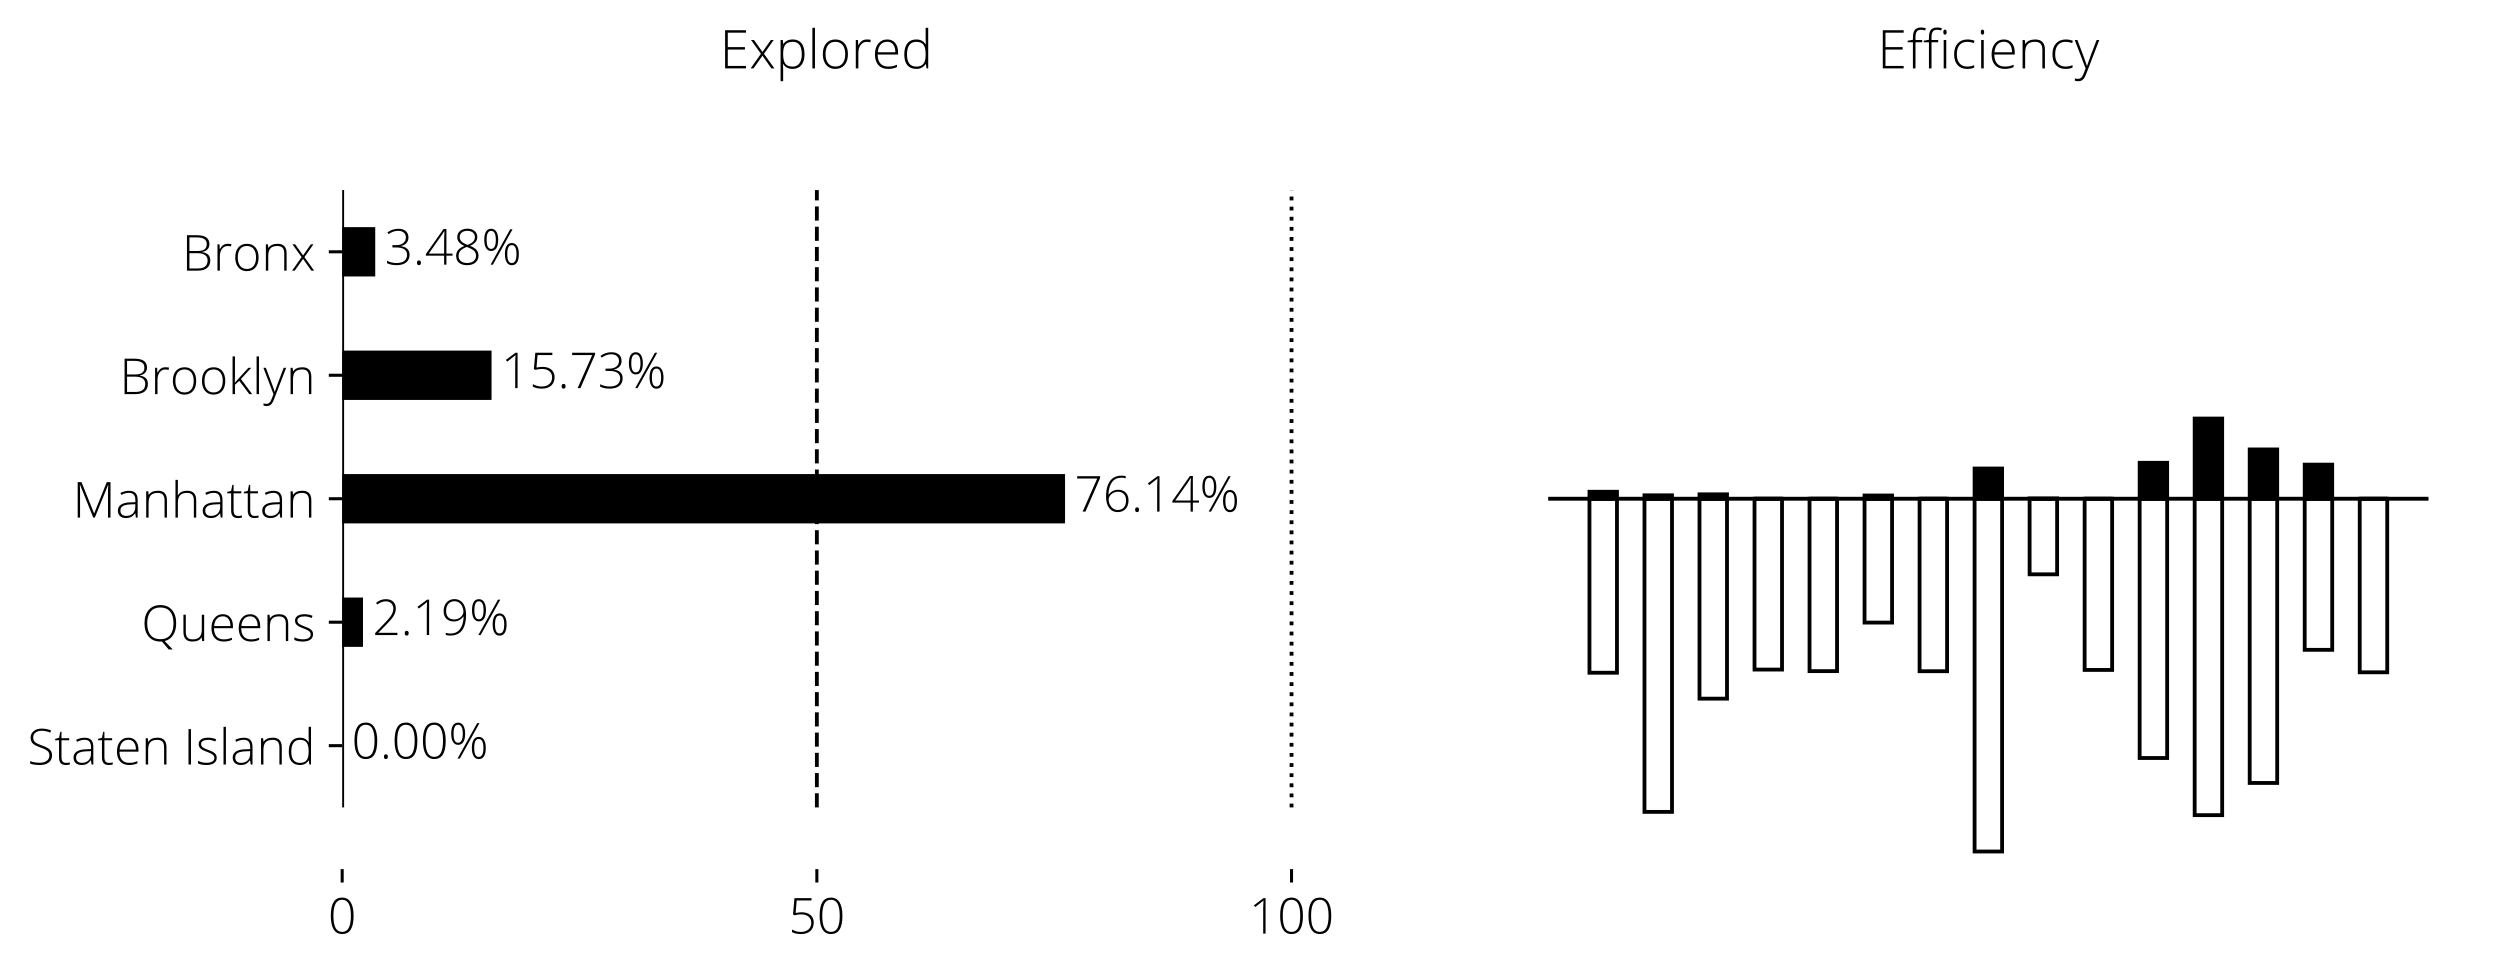
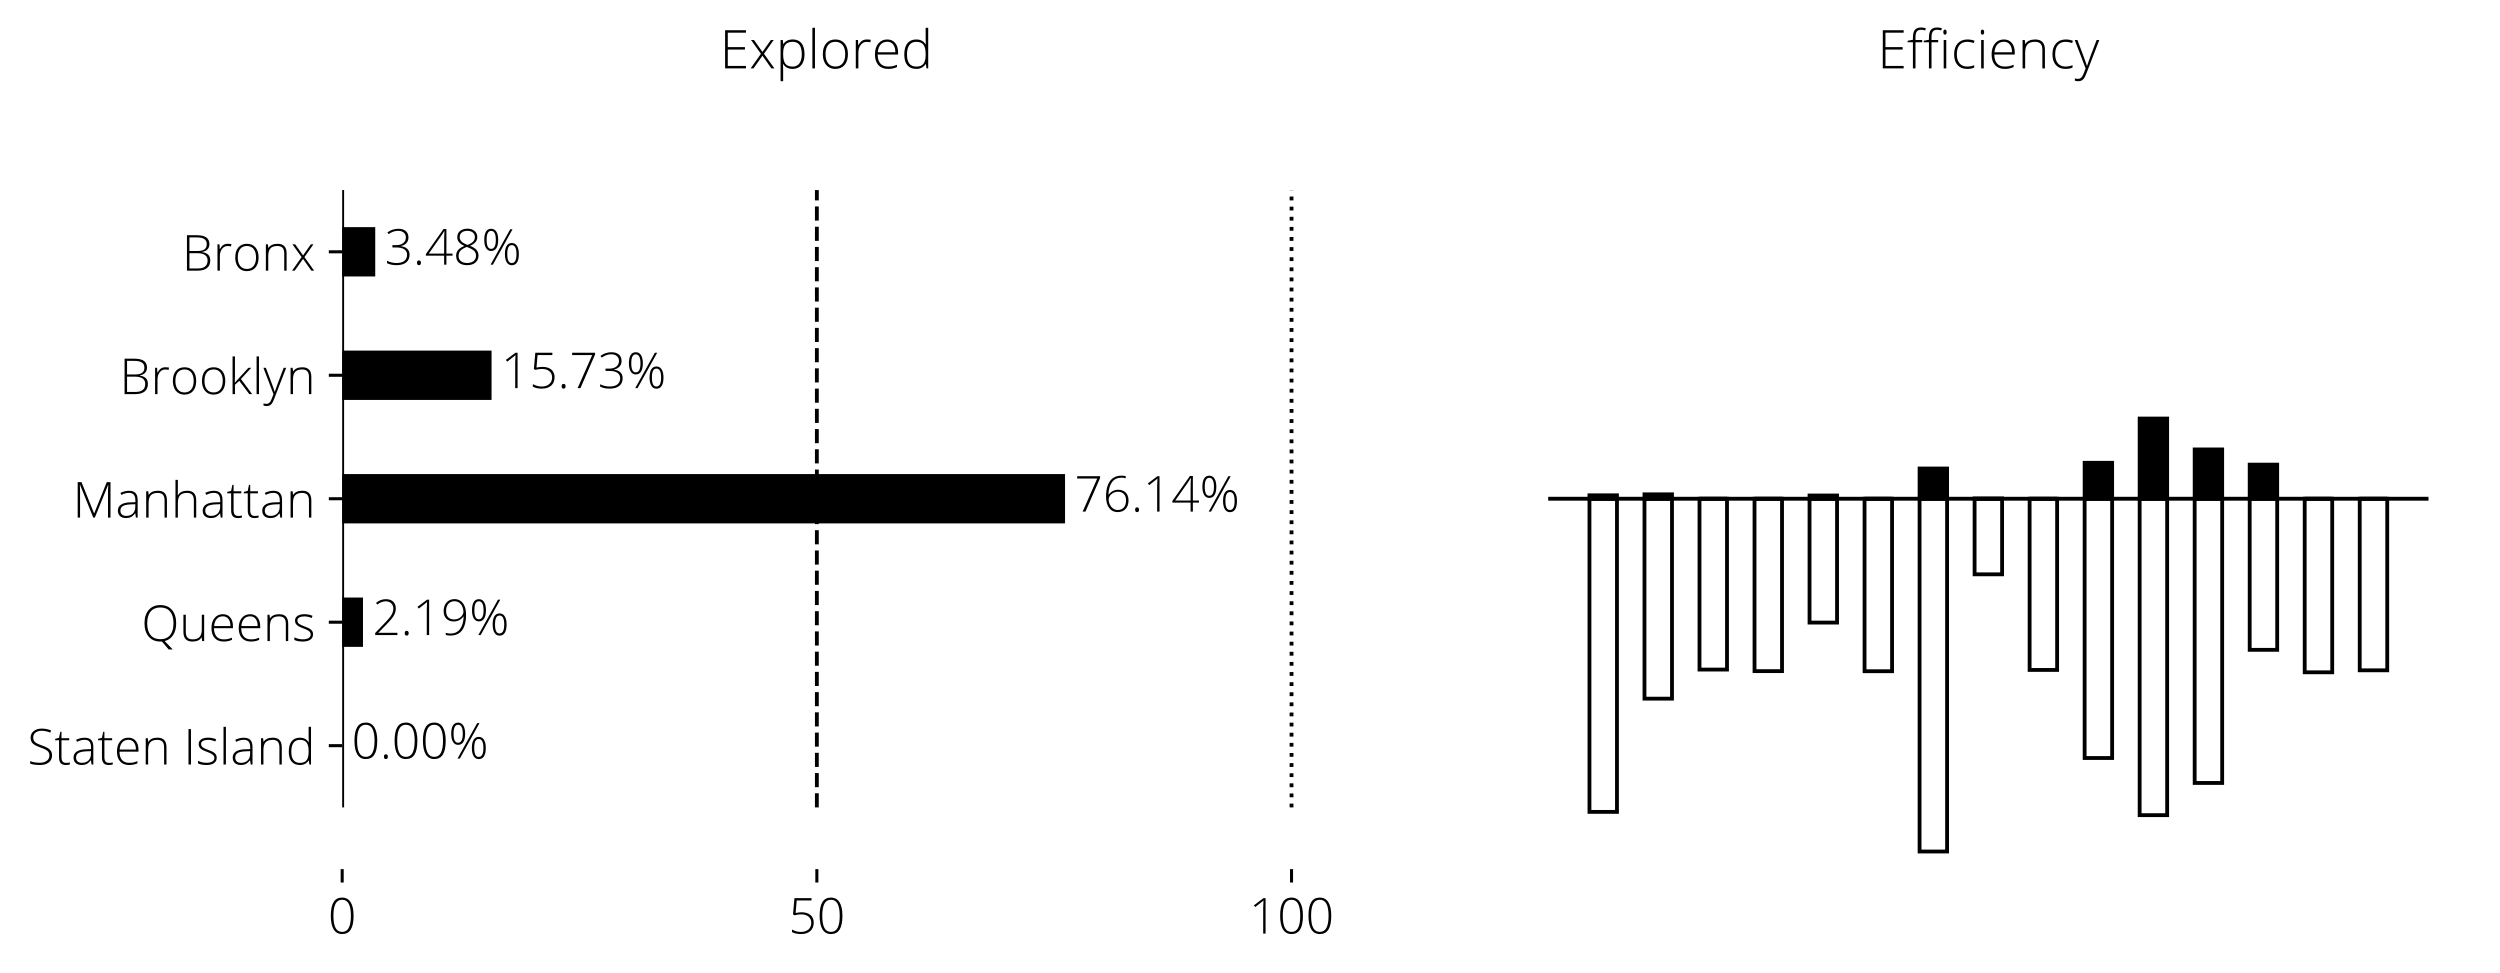
<svg xmlns="http://www.w3.org/2000/svg" xmlns:xlink="http://www.w3.org/1999/xlink" width="654.828pt" height="254.856pt" viewBox="0 0 654.828 254.856" version="1.1">
  <defs>
    <style type="text/css">*{stroke-linejoin: round; stroke-linecap: butt}</style>
  </defs>
  <g id="figure_1">
    <g id="patch_1">
      <path d="M 0 254.856  L 654.828 254.856  L 654.828 0  L 0 0  z " style="fill: #ffffff" />
    </g>
    <g id="axes_1">
      <g id="patch_2">
        <path d="M 89.628 227.654  L 343.265 227.654  L 343.265 33.614  L 89.628 33.614  L 89.628 227.654  z " style="fill: none" />
      </g>
      <g id="patch_3">
-         <path d="M 89.628 201.782  L 89.628 201.782  L 89.628 188.846  L 89.628 188.846  z " clip-path="url(#pc1a31347cf)" />
+         <path d="M 89.628 201.782  L 89.628 201.782  L 89.628 188.846  L 89.628 188.846  z " clip-path="url(#pd44727a45c)" />
      </g>
      <g id="patch_4">
-         <path d="M 89.628 169.442  L 95.077 169.442  L 95.077 156.506  L 89.628 156.506  z " clip-path="url(#pc1a31347cf)" />
+         <path d="M 89.628 169.442  L 95.077 169.442  L 95.077 156.506  L 89.628 156.506  z " clip-path="url(#pd44727a45c)" />
      </g>
      <g id="patch_5">
-         <path d="M 89.628 137.102  L 278.967 137.102  L 278.967 124.166  L 89.628 124.166  z " clip-path="url(#pc1a31347cf)" />
+         <path d="M 89.628 137.102  L 278.967 137.102  L 278.967 124.166  L 89.628 124.166  z " clip-path="url(#pd44727a45c)" />
      </g>
      <g id="patch_6">
-         <path d="M 89.628 104.762  L 128.753 104.762  L 128.753 91.826  L 89.628 91.826  z " clip-path="url(#pc1a31347cf)" />
+         <path d="M 89.628 104.762  L 128.753 104.762  L 128.753 91.826  L 89.628 91.826  z " clip-path="url(#pd44727a45c)" />
      </g>
      <g id="patch_7">
-         <path d="M 89.628 72.422  L 98.287 72.422  L 98.287 59.486  L 89.628 59.486  z " clip-path="url(#pc1a31347cf)" />
+         <path d="M 89.628 72.422  L 98.287 72.422  L 98.287 59.486  L 89.628 59.486  z " clip-path="url(#pd44727a45c)" />
      </g>
      <g id="matplotlib.axis_1">
        <g id="xtick_1">
          <g id="line2d_1">
            <defs>
-               <path id="m7df087e5ca" d="M 0 0  L 0 3.5  " style="stroke: #000000; stroke-width: 0.8" />
+               <path id="ma4d3dcbbe6" d="M 0 0  L 0 3.5  " style="stroke: #000000; stroke-width: 0.8" />
            </defs>
            <g>
-               <use xlink:href="#m7df087e5ca" x="89.628" y="227.654" style="stroke: #000000; stroke-width: 0.8" />
+               <use xlink:href="#ma4d3dcbbe6" x="89.628" y="227.654" style="stroke: #000000; stroke-width: 0.8" />
            </g>
          </g>
          <g id="text_1">
            <g transform="translate(85.91836 244.5322) scale(0.13 -0.13)">
              <defs>
                <path id="OpenSans-Light-30" d="M 3297 2297  Q 3297 1094 2930 515  Q 2563 -63 1819 -63  Q 1103 -63 731 532  Q 359 1128 359 2297  Q 359 3491 720 4066  Q 1081 4641 1819 4641  Q 2541 4641 2919 4045  Q 3297 3450 3297 2297  z M 697 2297  Q 697 1234 975 726  Q 1253 219 1819 219  Q 2409 219 2679 744  Q 2950 1269 2950 2297  Q 2950 3309 2679 3834  Q 2409 4359 1819 4359  Q 1228 4359 962 3834  Q 697 3309 697 2297  z " transform="scale(0.015625)" />
              </defs>
              <use xlink:href="#OpenSans-Light-30" />
            </g>
          </g>
        </g>
        <g id="xtick_2">
          <g id="line2d_2">
            <g>
-               <use xlink:href="#m7df087e5ca" x="213.96" y="227.654" style="stroke: #000000; stroke-width: 0.8" />
+               <use xlink:href="#ma4d3dcbbe6" x="213.96" y="227.654" style="stroke: #000000; stroke-width: 0.8" />
            </g>
          </g>
          <g id="text_2">
            <g transform="translate(206.5398 244.5322) scale(0.13 -0.13)">
              <defs>
                <path id="OpenSans-Light-35" d="M 1678 2747  Q 2409 2747 2829 2394  Q 3250 2041 3250 1422  Q 3250 719 2812 328  Q 2375 -63 1606 -63  Q 1266 -63 959 4  Q 653 72 447 197  L 447 519  Q 784 347 1046 280  Q 1309 213 1606 213  Q 2206 213 2568 530  Q 2931 847 2931 1388  Q 2931 1897 2578 2187  Q 2225 2478 1619 2478  Q 1213 2478 769 2356  L 581 2478  L 763 4569  L 2963 4569  L 2963 4269  L 1056 4269  L 916 2656  Q 1403 2747 1678 2747  z " transform="scale(0.015625)" />
              </defs>
              <use xlink:href="#OpenSans-Light-35" />
              <use xlink:href="#OpenSans-Light-30" x="57.08" />
            </g>
          </g>
        </g>
        <g id="xtick_3">
          <g id="line2d_3">
            <g>
-               <use xlink:href="#m7df087e5ca" x="338.292" y="227.654" style="stroke: #000000; stroke-width: 0.8" />
+               <use xlink:href="#ma4d3dcbbe6" x="338.292" y="227.654" style="stroke: #000000; stroke-width: 0.8" />
            </g>
          </g>
          <g id="text_3">
            <g transform="translate(327.1613 244.5322) scale(0.13 -0.13)">
              <defs>
                <path id="OpenSans-Light-31" d="M 2131 0  L 1825 0  L 1825 3328  Q 1825 3781 1863 4269  Q 1816 4222 1766 4178  Q 1716 4134 800 3419  L 622 3641  L 1863 4569  L 2131 4569  L 2131 0  z " transform="scale(0.015625)" />
              </defs>
              <use xlink:href="#OpenSans-Light-31" />
              <use xlink:href="#OpenSans-Light-30" x="57.08" />
              <use xlink:href="#OpenSans-Light-30" x="114.16" />
            </g>
          </g>
        </g>
      </g>
      <g id="matplotlib.axis_2">
        <g id="ytick_1">
          <g id="line2d_4">
            <defs>
-               <path id="m540350f5a7" d="M 0 0  L -3.5 0  " style="stroke: #000000; stroke-width: 0.8" />
+               <path id="m78185517bb" d="M 0 0  L -3.5 0  " style="stroke: #000000; stroke-width: 0.8" />
            </defs>
            <g>
-               <use xlink:href="#m540350f5a7" x="89.628" y="195.314" style="stroke: #000000; stroke-width: 0.8" />
+               <use xlink:href="#m78185517bb" x="89.628" y="195.314" style="stroke: #000000; stroke-width: 0.8" />
            </g>
          </g>
          <g id="text_4">
            <g transform="translate(7.2 200.2532) scale(0.13 -0.13)">
              <defs>
                <path id="OpenSans-Light-53" d="M 3169 1178  Q 3169 606 2748 271  Q 2328 -63 1631 -63  Q 794 -63 347 122  L 347 441  Q 841 231 1606 231  Q 2169 231 2498 489  Q 2828 747 2828 1166  Q 2828 1425 2718 1595  Q 2609 1766 2362 1906  Q 2116 2047 1638 2209  Q 938 2450 670 2729  Q 403 3009 403 3475  Q 403 3988 804 4311  Q 1206 4634 1838 4634  Q 2481 4634 3047 4391  L 2931 4116  Q 2363 4353 1844 4353  Q 1338 4353 1038 4118  Q 738 3884 738 3481  Q 738 3228 830 3065  Q 922 2903 1131 2773  Q 1341 2644 1850 2463  Q 2384 2278 2653 2104  Q 2922 1931 3045 1711  Q 3169 1491 3169 1178  z " transform="scale(0.015625)" />
                <path id="OpenSans-Light-74" d="M 1466 213  Q 1759 213 1978 263  L 1978 13  Q 1753 -63 1459 -63  Q 1009 -63 795 178  Q 581 419 581 934  L 581 3128  L 78 3128  L 78 3309  L 581 3450  L 738 4219  L 897 4219  L 897 3397  L 1894 3397  L 1894 3128  L 897 3128  L 897 978  Q 897 588 1034 400  Q 1172 213 1466 213  z " transform="scale(0.015625)" />
                <path id="OpenSans-Light-61" d="M 2631 0  L 2553 538  L 2528 538  Q 2272 209 2001 73  Q 1731 -63 1363 -63  Q 863 -63 584 193  Q 306 450 306 903  Q 306 1400 720 1675  Q 1134 1950 1919 1966  L 2566 1984  L 2566 2209  Q 2566 2694 2369 2941  Q 2172 3188 1734 3188  Q 1263 3188 756 2925  L 641 3194  Q 1200 3456 1747 3456  Q 2306 3456 2582 3165  Q 2859 2875 2859 2259  L 2859 0  L 2631 0  z M 1381 219  Q 1925 219 2239 530  Q 2553 841 2553 1394  L 2553 1728  L 1959 1703  Q 1244 1669 939 1480  Q 634 1291 634 891  Q 634 572 829 395  Q 1025 219 1381 219  z " transform="scale(0.015625)" />
                <path id="OpenSans-Light-65" d="M 1941 -63  Q 1200 -63 786 393  Q 372 850 372 1672  Q 372 2484 772 2973  Q 1172 3463 1850 3463  Q 2450 3463 2797 3044  Q 3144 2625 3144 1906  L 3144 1656  L 697 1656  Q 703 956 1023 587  Q 1344 219 1941 219  Q 2231 219 2451 259  Q 2672 300 3009 434  L 3009 153  Q 2722 28 2478 -17  Q 2234 -63 1941 -63  z M 1850 3188  Q 1359 3188 1062 2864  Q 766 2541 716 1931  L 2816 1931  Q 2816 2522 2559 2855  Q 2303 3188 1850 3188  z " transform="scale(0.015625)" />
                <path id="OpenSans-Light-6e" d="M 2938 0  L 2938 2203  Q 2938 2716 2722 2948  Q 2506 3181 2053 3181  Q 1444 3181 1161 2873  Q 878 2566 878 1875  L 878 0  L 569 0  L 569 3397  L 831 3397  L 891 2931  L 909 2931  Q 1241 3463 2088 3463  Q 3244 3463 3244 2222  L 3244 0  L 2938 0  z " transform="scale(0.015625)" />
                <path id="OpenSans-Light-20" transform="scale(0.015625)" />
                <path id="OpenSans-Light-49" d="M 647 0  L 647 4569  L 966 4569  L 966 0  L 647 0  z " transform="scale(0.015625)" />
                <path id="OpenSans-Light-73" d="M 2675 884  Q 2675 428 2328 182  Q 1981 -63 1344 -63  Q 663 -63 263 147  L 263 481  Q 775 225 1344 225  Q 1847 225 2108 392  Q 2369 559 2369 838  Q 2369 1094 2161 1269  Q 1953 1444 1478 1613  Q 969 1797 762 1930  Q 556 2063 451 2230  Q 347 2397 347 2638  Q 347 3019 667 3241  Q 988 3463 1563 3463  Q 2113 3463 2606 3256  L 2491 2975  Q 1991 3181 1563 3181  Q 1147 3181 903 3043  Q 659 2906 659 2663  Q 659 2397 848 2237  Q 1038 2078 1588 1881  Q 2047 1716 2256 1583  Q 2466 1450 2570 1281  Q 2675 1113 2675 884  z " transform="scale(0.015625)" />
                <path id="OpenSans-Light-6c" d="M 878 0  L 569 0  L 569 4863  L 878 4863  L 878 0  z " transform="scale(0.015625)" />
                <path id="OpenSans-Light-64" d="M 1813 3463  Q 2181 3463 2450 3328  Q 2719 3194 2931 2869  L 2950 2869  Q 2931 3263 2931 3641  L 2931 4863  L 3238 4863  L 3238 0  L 3034 0  L 2956 519  L 2931 519  Q 2544 -63 1819 -63  Q 1116 -63 744 375  Q 372 813 372 1650  Q 372 2531 740 2997  Q 1109 3463 1813 3463  z M 1813 3181  Q 1256 3181 976 2790  Q 697 2400 697 1656  Q 697 213 1819 213  Q 2394 213 2662 547  Q 2931 881 2931 1650  L 2931 1703  Q 2931 2491 2667 2836  Q 2403 3181 1813 3181  z " transform="scale(0.015625)" />
              </defs>
              <use xlink:href="#OpenSans-Light-53" />
              <use xlink:href="#OpenSans-Light-74" x="54.492" />
              <use xlink:href="#OpenSans-Light-61" x="87.988" />
              <use xlink:href="#OpenSans-Light-74" x="140.967" />
              <use xlink:href="#OpenSans-Light-65" x="174.463" />
              <use xlink:href="#OpenSans-Light-6e" x="229.346" />
              <use xlink:href="#OpenSans-Light-20" x="288.33" />
              <use xlink:href="#OpenSans-Light-49" x="314.307" />
              <use xlink:href="#OpenSans-Light-73" x="339.502" />
              <use xlink:href="#OpenSans-Light-6c" x="386.084" />
              <use xlink:href="#OpenSans-Light-61" x="408.691" />
              <use xlink:href="#OpenSans-Light-6e" x="461.67" />
              <use xlink:href="#OpenSans-Light-64" x="520.654" />
            </g>
          </g>
        </g>
        <g id="ytick_2">
          <g id="line2d_5">
            <g>
-               <use xlink:href="#m540350f5a7" x="89.628" y="162.974" style="stroke: #000000; stroke-width: 0.8" />
+               <use xlink:href="#m78185517bb" x="89.628" y="162.974" style="stroke: #000000; stroke-width: 0.8" />
            </g>
          </g>
          <g id="text_5">
            <g transform="translate(37.03094 167.9132) scale(0.13 -0.13)">
              <defs>
                <path id="OpenSans-Light-51" d="M 4488 2291  Q 4488 1372 4094 770  Q 3700 169 3003 0  L 4044 -1088  L 3525 -1088  L 2644 -56  L 2541 -63  L 2444 -63  Q 1491 -63 947 570  Q 403 1203 403 2297  Q 403 3388 951 4014  Q 1500 4641 2450 4641  Q 3406 4641 3947 4011  Q 4488 3381 4488 2291  z M 750 2291  Q 750 1309 1187 773  Q 1625 238 2444 238  Q 3269 238 3705 769  Q 4141 1300 4141 2291  Q 4141 3278 3705 3804  Q 3269 4331 2450 4331  Q 1634 4331 1192 3800  Q 750 3269 750 2291  z " transform="scale(0.015625)" />
                <path id="OpenSans-Light-75" d="M 838 3397  L 838 1197  Q 838 684 1053 451  Q 1269 219 1722 219  Q 2328 219 2614 525  Q 2900 831 2900 1522  L 2900 3397  L 3206 3397  L 3206 0  L 2944 0  L 2888 469  L 2869 469  Q 2538 -63 1691 -63  Q 531 -63 531 1178  L 531 3397  L 838 3397  z " transform="scale(0.015625)" />
              </defs>
              <use xlink:href="#OpenSans-Light-51" />
              <use xlink:href="#OpenSans-Light-75" x="76.416" />
              <use xlink:href="#OpenSans-Light-65" x="135.4" />
              <use xlink:href="#OpenSans-Light-65" x="190.283" />
              <use xlink:href="#OpenSans-Light-6e" x="245.166" />
              <use xlink:href="#OpenSans-Light-73" x="304.15" />
            </g>
          </g>
        </g>
        <g id="ytick_3">
          <g id="line2d_6">
            <g>
-               <use xlink:href="#m540350f5a7" x="89.628" y="130.634" style="stroke: #000000; stroke-width: 0.8" />
+               <use xlink:href="#m78185517bb" x="89.628" y="130.634" style="stroke: #000000; stroke-width: 0.8" />
            </g>
          </g>
          <g id="text_6">
            <g transform="translate(19.03406 135.5732) scale(0.13 -0.13)">
              <defs>
                <path id="OpenSans-Light-4d" d="M 2656 0  L 953 4219  L 928 4219  Q 953 3831 953 3425  L 953 0  L 647 0  L 647 4569  L 1141 4569  L 2759 550  L 2778 550  L 4397 4569  L 4878 4569  L 4878 0  L 4556 0  L 4556 3463  Q 4556 3825 4594 4213  L 4569 4213  L 2859 0  L 2656 0  z " transform="scale(0.015625)" />
                <path id="OpenSans-Light-68" d="M 2938 0  L 2938 2203  Q 2938 2716 2722 2948  Q 2506 3181 2053 3181  Q 1444 3181 1161 2873  Q 878 2566 878 1875  L 878 0  L 569 0  L 569 4863  L 878 4863  L 878 3316  L 863 2881  L 884 2881  Q 1075 3188 1365 3325  Q 1656 3463 2088 3463  Q 3244 3463 3244 2222  L 3244 0  L 2938 0  z " transform="scale(0.015625)" />
              </defs>
              <use xlink:href="#OpenSans-Light-4d" />
              <use xlink:href="#OpenSans-Light-61" x="86.279" />
              <use xlink:href="#OpenSans-Light-6e" x="139.258" />
              <use xlink:href="#OpenSans-Light-68" x="198.242" />
              <use xlink:href="#OpenSans-Light-61" x="257.227" />
              <use xlink:href="#OpenSans-Light-74" x="310.205" />
              <use xlink:href="#OpenSans-Light-74" x="343.701" />
              <use xlink:href="#OpenSans-Light-61" x="377.197" />
              <use xlink:href="#OpenSans-Light-6e" x="430.176" />
            </g>
          </g>
        </g>
        <g id="ytick_4">
          <g id="line2d_7">
            <g>
-               <use xlink:href="#m540350f5a7" x="89.628" y="98.294" style="stroke: #000000; stroke-width: 0.8" />
+               <use xlink:href="#m78185517bb" x="89.628" y="98.294" style="stroke: #000000; stroke-width: 0.8" />
            </g>
          </g>
          <g id="text_7">
            <g transform="translate(31.31703 103.2332) scale(0.13 -0.13)">
              <defs>
                <path id="OpenSans-Light-42" d="M 647 4569  L 1900 4569  Q 2747 4569 3144 4281  Q 3541 3994 3541 3413  Q 3541 3016 3298 2752  Q 3056 2488 2591 2413  L 2591 2394  Q 3138 2313 3395 2048  Q 3653 1784 3653 1313  Q 3653 681 3234 340  Q 2816 0 2047 0  L 647 0  L 647 4569  z M 966 2534  L 1972 2534  Q 2616 2534 2908 2748  Q 3200 2963 3200 3419  Q 3200 3875 2870 4081  Q 2541 4288 1888 4288  L 966 4288  L 966 2534  z M 966 2253  L 966 281  L 2041 281  Q 3309 281 3309 1313  Q 3309 2253 1972 2253  L 966 2253  z " transform="scale(0.015625)" />
                <path id="OpenSans-Light-72" d="M 1906 3463  Q 2122 3463 2369 3419  L 2309 3122  Q 2097 3175 1869 3175  Q 1434 3175 1156 2806  Q 878 2438 878 1875  L 878 0  L 569 0  L 569 3397  L 831 3397  L 863 2784  L 884 2784  Q 1094 3159 1331 3311  Q 1569 3463 1906 3463  z " transform="scale(0.015625)" />
                <path id="OpenSans-Light-6f" d="M 3378 1703  Q 3378 872 2975 404  Q 2572 -63 1863 -63  Q 1416 -63 1075 153  Q 734 369 553 772  Q 372 1175 372 1703  Q 372 2534 775 2998  Q 1178 3463 1881 3463  Q 2581 3463 2979 2992  Q 3378 2522 3378 1703  z M 697 1703  Q 697 1003 1005 611  Q 1313 219 1875 219  Q 2438 219 2745 611  Q 3053 1003 3053 1703  Q 3053 2406 2742 2793  Q 2431 3181 1869 3181  Q 1306 3181 1001 2795  Q 697 2409 697 1703  z " transform="scale(0.015625)" />
                <path id="OpenSans-Light-6b" d="M 872 1491  L 2606 3397  L 2981 3397  L 1644 1947  L 3097 0  L 2725 0  L 1434 1716  L 878 1209  L 878 0  L 569 0  L 569 4863  L 878 4863  L 878 2425  L 856 1491  L 872 1491  z " transform="scale(0.015625)" />
                <path id="OpenSans-Light-79" d="M 0 3397  L 319 3397  L 1038 1491  Q 1366 613 1453 306  L 1472 306  Q 1603 709 1900 1509  L 2619 3397  L 2938 3397  L 1416 -550  Q 1231 -1031 1106 -1200  Q 981 -1369 814 -1453  Q 647 -1538 409 -1538  Q 231 -1538 13 -1472  L 13 -1203  Q 194 -1253 403 -1253  Q 563 -1253 684 -1178  Q 806 -1103 904 -945  Q 1003 -788 1133 -445  Q 1263 -103 1300 0  L 0 3397  z " transform="scale(0.015625)" />
              </defs>
              <use xlink:href="#OpenSans-Light-42" />
              <use xlink:href="#OpenSans-Light-72" x="62.695" />
              <use xlink:href="#OpenSans-Light-6f" x="101.611" />
              <use xlink:href="#OpenSans-Light-6f" x="160.205" />
              <use xlink:href="#OpenSans-Light-6b" x="218.799" />
              <use xlink:href="#OpenSans-Light-6c" x="267.188" />
              <use xlink:href="#OpenSans-Light-79" x="289.795" />
              <use xlink:href="#OpenSans-Light-6e" x="335.693" />
            </g>
          </g>
        </g>
        <g id="ytick_5">
          <g id="line2d_8">
            <g>
-               <use xlink:href="#m540350f5a7" x="89.628" y="65.954" style="stroke: #000000; stroke-width: 0.8" />
+               <use xlink:href="#m78185517bb" x="89.628" y="65.954" style="stroke: #000000; stroke-width: 0.8" />
            </g>
          </g>
          <g id="text_8">
            <g transform="translate(47.65641 70.89317) scale(0.13 -0.13)">
              <defs>
                <path id="OpenSans-Light-78" d="M 1403 1747  L 219 3397  L 575 3397  L 1588 1966  L 2591 3397  L 2931 3397  L 1766 1747  L 3016 0  L 2656 0  L 1588 1516  L 513 0  L 172 0  L 1403 1747  z " transform="scale(0.015625)" />
              </defs>
              <use xlink:href="#OpenSans-Light-42" />
              <use xlink:href="#OpenSans-Light-72" x="62.695" />
              <use xlink:href="#OpenSans-Light-6f" x="101.611" />
              <use xlink:href="#OpenSans-Light-6e" x="160.205" />
              <use xlink:href="#OpenSans-Light-78" x="219.189" />
            </g>
          </g>
        </g>
      </g>
      <g id="LineCollection_1">
-         <path d="M 89.628 211.484  L 89.628 49.784  " clip-path="url(#pc1a31347cf)" style="fill: none; stroke: #000000" />
+         <path d="M 89.628 211.484  L 89.628 49.784  " clip-path="url(#pd44727a45c)" style="fill: none; stroke: #000000" />
      </g>
      <g id="LineCollection_2">
-         <path d="M 213.96 211.484  L 213.96 49.784  " clip-path="url(#pc1a31347cf)" style="fill: none; stroke-dasharray: 3.7,1.6; stroke-dashoffset: 0; stroke: #000000" />
+         <path d="M 213.96 211.484  L 213.96 49.784  " clip-path="url(#pd44727a45c)" style="fill: none; stroke-dasharray: 3.7,1.6; stroke-dashoffset: 0; stroke: #000000" />
      </g>
      <g id="LineCollection_3">
-         <path d="M 338.292 211.484  L 338.292 49.784  " clip-path="url(#pc1a31347cf)" style="fill: none; stroke-dasharray: 1,1.65; stroke-dashoffset: 0; stroke: #000000" />
+         <path d="M 338.292 211.484  L 338.292 49.784  " clip-path="url(#pd44727a45c)" style="fill: none; stroke-dasharray: 1,1.65; stroke-dashoffset: 0; stroke: #000000" />
      </g>
      <g id="text_9">
        <g transform="translate(92.11507 198.6911) scale(0.13 -0.13)">
          <defs>
            <path id="OpenSans-Light-2e" d="M 506 244  Q 506 550 756 550  Q 1013 550 1013 244  Q 1013 -63 756 -63  Q 506 -63 506 244  z " transform="scale(0.015625)" />
            <path id="OpenSans-Light-25" d="M 659 3206  Q 659 2625 800 2333  Q 941 2041 1241 2041  Q 1844 2041 1844 3206  Q 1844 3781 1689 4070  Q 1534 4359 1241 4359  Q 941 4359 800 4070  Q 659 3781 659 3206  z M 2150 3206  Q 2150 2500 1915 2133  Q 1681 1766 1241 1766  Q 825 1766 589 2142  Q 353 2519 353 3206  Q 353 3903 578 4268  Q 803 4634 1241 4634  Q 1675 4634 1912 4257  Q 2150 3881 2150 3206  z M 3322 1369  Q 3322 791 3462 502  Q 3603 213 3903 213  Q 4506 213 4506 1369  Q 4506 2522 3903 2522  Q 3603 2522 3462 2236  Q 3322 1950 3322 1369  z M 4813 1369  Q 4813 663 4581 295  Q 4350 -72 3909 -72  Q 3484 -72 3250 308  Q 3016 688 3016 1369  Q 3016 2072 3245 2434  Q 3475 2797 3909 2797  Q 4338 2797 4575 2422  Q 4813 2047 4813 1369  z M 4000 4569  L 1466 0  L 1166 0  L 3700 4569  L 4000 4569  z " transform="scale(0.015625)" />
          </defs>
          <use xlink:href="#OpenSans-Light-30" />
          <use xlink:href="#OpenSans-Light-2e" x="57.08" />
          <use xlink:href="#OpenSans-Light-30" x="80.859" />
          <use xlink:href="#OpenSans-Light-30" x="137.939" />
          <use xlink:href="#OpenSans-Light-25" x="195.02" />
        </g>
      </g>
      <g id="text_10">
        <g transform="translate(97.5641 166.3511) scale(0.13 -0.13)">
          <defs>
            <path id="OpenSans-Light-32" d="M 3213 0  L 353 0  L 353 275  L 1569 1544  Q 2081 2075 2287 2356  Q 2494 2638 2591 2894  Q 2688 3150 2688 3431  Q 2688 3841 2419 4097  Q 2150 4353 1722 4353  Q 1150 4353 628 3938  L 459 4153  Q 1031 4634 1728 4634  Q 2325 4634 2667 4315  Q 3009 3997 3009 3438  Q 3009 2984 2779 2561  Q 2550 2138 1941 1516  L 769 313  L 769 300  L 3213 300  L 3213 0  z " transform="scale(0.015625)" />
            <path id="OpenSans-Light-39" d="M 3238 2631  Q 3238 1731 3002 1125  Q 2766 519 2314 228  Q 1863 -63 1222 -63  Q 897 -63 622 19  L 622 288  Q 756 244 945 220  Q 1134 197 1234 197  Q 2006 197 2443 755  Q 2881 1313 2931 2381  L 2894 2381  Q 2666 2081 2350 1920  Q 2034 1759 1691 1759  Q 1056 1759 701 2109  Q 347 2459 347 3103  Q 347 3791 736 4216  Q 1125 4641 1747 4641  Q 2197 4641 2534 4405  Q 2872 4169 3055 3712  Q 3238 3256 3238 2631  z M 1747 4366  Q 1253 4366 959 4033  Q 666 3700 666 3122  Q 666 2578 937 2297  Q 1209 2016 1716 2016  Q 2031 2016 2304 2156  Q 2578 2297 2739 2530  Q 2900 2763 2900 3003  Q 2900 3369 2754 3687  Q 2609 4006 2348 4186  Q 2088 4366 1747 4366  z " transform="scale(0.015625)" />
          </defs>
          <use xlink:href="#OpenSans-Light-32" />
          <use xlink:href="#OpenSans-Light-2e" x="57.08" />
          <use xlink:href="#OpenSans-Light-31" x="80.859" />
          <use xlink:href="#OpenSans-Light-39" x="137.939" />
          <use xlink:href="#OpenSans-Light-25" x="195.02" />
        </g>
      </g>
      <g id="text_11">
        <g transform="translate(281.4537 134.0111) scale(0.13 -0.13)">
          <defs>
            <path id="OpenSans-Light-37" d="M 1044 0  L 2925 4269  L 341 4269  L 341 4569  L 3297 4569  L 3297 4341  L 1409 0  L 1044 0  z " transform="scale(0.015625)" />
            <path id="OpenSans-Light-36" d="M 409 1947  Q 409 2838 651 3445  Q 894 4053 1339 4347  Q 1784 4641 2413 4641  Q 2706 4641 2950 4569  L 2950 4294  Q 2722 4378 2400 4378  Q 1628 4378 1198 3822  Q 769 3266 716 2203  L 756 2203  Q 994 2509 1300 2665  Q 1606 2822 1947 2822  Q 2588 2822 2948 2456  Q 3309 2091 3309 1447  Q 3309 747 2929 342  Q 2550 -63 1906 -63  Q 1213 -63 811 467  Q 409 997 409 1947  z M 1906 213  Q 2419 213 2703 534  Q 2988 856 2988 1453  Q 2988 1978 2706 2272  Q 2425 2566 1941 2566  Q 1622 2566 1348 2425  Q 1075 2284 912 2051  Q 750 1819 750 1575  Q 750 1228 904 908  Q 1059 588 1323 400  Q 1588 213 1906 213  z " transform="scale(0.015625)" />
            <path id="OpenSans-Light-34" d="M 3566 1166  L 2778 1166  L 2778 0  L 2484 0  L 2484 1166  L 134 1166  L 134 1375  L 2400 4594  L 2778 4594  L 2778 1434  L 3566 1434  L 3566 1166  z M 2484 1434  L 2484 2741  Q 2484 3684 2528 4325  L 2503 4325  Q 2441 4209 2119 3738  L 506 1434  L 2484 1434  z " transform="scale(0.015625)" />
          </defs>
          <use xlink:href="#OpenSans-Light-37" />
          <use xlink:href="#OpenSans-Light-36" x="57.08" />
          <use xlink:href="#OpenSans-Light-2e" x="114.16" />
          <use xlink:href="#OpenSans-Light-31" x="137.939" />
          <use xlink:href="#OpenSans-Light-34" x="195.02" />
          <use xlink:href="#OpenSans-Light-25" x="252.1" />
        </g>
      </g>
      <g id="text_12">
        <g transform="translate(131.2399 101.6711) scale(0.13 -0.13)">
          <defs>
            <path id="OpenSans-Light-33" d="M 3059 3494  Q 3059 3069 2792 2778  Q 2525 2488 2075 2406  L 2075 2388  Q 2625 2319 2912 2037  Q 3200 1756 3200 1281  Q 3200 641 2764 289  Q 2328 -63 1509 -63  Q 813 -63 294 197  L 294 506  Q 556 369 882 291  Q 1209 213 1497 213  Q 2188 213 2534 492  Q 2881 772 2881 1281  Q 2881 1734 2526 1978  Q 2172 2222 1484 2222  L 991 2222  L 991 2522  L 1491 2522  Q 2059 2522 2392 2792  Q 2725 3063 2725 3525  Q 2725 3906 2454 4136  Q 2184 4366 1747 4366  Q 1406 4366 1125 4270  Q 844 4175 494 3944  L 341 4153  Q 606 4375 981 4504  Q 1356 4634 1741 4634  Q 2372 4634 2715 4336  Q 3059 4038 3059 3494  z " transform="scale(0.015625)" />
          </defs>
          <use xlink:href="#OpenSans-Light-31" />
          <use xlink:href="#OpenSans-Light-35" x="57.08" />
          <use xlink:href="#OpenSans-Light-2e" x="114.16" />
          <use xlink:href="#OpenSans-Light-37" x="137.939" />
          <use xlink:href="#OpenSans-Light-33" x="195.02" />
          <use xlink:href="#OpenSans-Light-25" x="252.1" />
        </g>
      </g>
      <g id="text_13">
        <g transform="translate(100.7736 69.33114) scale(0.13 -0.13)">
          <defs>
            <path id="OpenSans-Light-38" d="M 1819 4647  Q 2400 4647 2754 4350  Q 3109 4053 3109 3547  Q 3109 3197 2889 2928  Q 2669 2659 2175 2431  Q 2775 2184 3019 1890  Q 3263 1597 3263 1178  Q 3263 613 2867 275  Q 2472 -63 1806 -63  Q 1116 -63 747 253  Q 378 569 378 1172  Q 378 1581 637 1890  Q 897 2200 1441 2419  Q 938 2656 731 2920  Q 525 3184 525 3553  Q 525 3881 690 4129  Q 856 4378 1154 4512  Q 1453 4647 1819 4647  z M 697 1125  Q 697 694 989 456  Q 1281 219 1806 219  Q 2319 219 2631 470  Q 2944 722 2944 1153  Q 2944 1541 2698 1783  Q 2453 2025 1753 2291  Q 1178 2069 937 1800  Q 697 1531 697 1125  z M 1813 4366  Q 1372 4366 1105 4148  Q 838 3931 838 3553  Q 838 3334 936 3167  Q 1034 3000 1220 2864  Q 1406 2728 1844 2547  Q 2353 2744 2575 2981  Q 2797 3219 2797 3553  Q 2797 3928 2533 4147  Q 2269 4366 1813 4366  z " transform="scale(0.015625)" />
          </defs>
          <use xlink:href="#OpenSans-Light-33" />
          <use xlink:href="#OpenSans-Light-2e" x="57.08" />
          <use xlink:href="#OpenSans-Light-34" x="80.859" />
          <use xlink:href="#OpenSans-Light-38" x="137.939" />
          <use xlink:href="#OpenSans-Light-25" x="195.02" />
        </g>
      </g>
      <g id="text_14">
        <g transform="translate(188.5144 17.91219) scale(0.14 -0.14)">
          <defs>
            <path id="OpenSans-Light-45" d="M 3144 0  L 647 0  L 647 4569  L 3144 4569  L 3144 4275  L 966 4275  L 966 2547  L 3022 2547  L 3022 2253  L 966 2253  L 966 294  L 3144 294  L 3144 0  z " transform="scale(0.015625)" />
            <path id="OpenSans-Light-70" d="M 2022 -63  Q 1238 -63 878 525  L 856 525  L 866 263  Q 878 31 878 -244  L 878 -1538  L 569 -1538  L 569 3397  L 831 3397  L 891 2913  L 909 2913  Q 1259 3463 2028 3463  Q 2716 3463 3077 3011  Q 3438 2559 3438 1697  Q 3438 859 3058 398  Q 2678 -63 2022 -63  z M 2016 213  Q 2538 213 2823 600  Q 3109 988 3109 1684  Q 3109 3181 2028 3181  Q 1434 3181 1156 2854  Q 878 2528 878 1791  L 878 1691  Q 878 894 1145 553  Q 1413 213 2016 213  z " transform="scale(0.015625)" />
          </defs>
          <use xlink:href="#OpenSans-Light-45" />
          <use xlink:href="#OpenSans-Light-78" x="55.176" />
          <use xlink:href="#OpenSans-Light-70" x="104.98" />
          <use xlink:href="#OpenSans-Light-6c" x="164.502" />
          <use xlink:href="#OpenSans-Light-6f" x="187.109" />
          <use xlink:href="#OpenSans-Light-72" x="245.703" />
          <use xlink:href="#OpenSans-Light-65" x="284.619" />
          <use xlink:href="#OpenSans-Light-64" x="339.502" />
        </g>
      </g>
    </g>
    <g id="axes_2">
      <g id="patch_8">
-         <path d="M 416.329 130.634  L 423.535 130.634  L 423.535 128.808  L 416.329 128.808  z " clip-path="url(#p8bbbcc2947)" style="stroke: #000000; stroke-linejoin: miter" />
+         <path d="M 416.329 130.634  L 423.535 130.634  L 423.535 129.737  L 416.329 129.737  z " clip-path="url(#pcd29f87022)" style="stroke: #000000; stroke-linejoin: miter" />
      </g>
      <g id="patch_9">
-         <path d="M 430.741 130.634  L 437.946 130.634  L 437.946 129.737  L 430.741 129.737  z " clip-path="url(#p8bbbcc2947)" style="stroke: #000000; stroke-linejoin: miter" />
+         <path d="M 430.741 130.634  L 437.946 130.634  L 437.946 129.48  L 430.741 129.48  z " clip-path="url(#pcd29f87022)" style="stroke: #000000; stroke-linejoin: miter" />
      </g>
      <g id="patch_10">
-         <path d="M 445.152 130.634  L 452.357 130.634  L 452.357 129.48  L 445.152 129.48  z " clip-path="url(#p8bbbcc2947)" style="stroke: #000000; stroke-linejoin: miter" />
+         <path d="M 445.152 130.634  L 452.357 130.634  L 452.357 130.634  L 445.152 130.634  z " clip-path="url(#pcd29f87022)" style="stroke: #000000; stroke-linejoin: miter" />
      </g>
      <g id="patch_11">
-         <path d="M 459.563 130.634  L 466.768 130.634  L 466.768 130.634  L 459.563 130.634  z " clip-path="url(#p8bbbcc2947)" style="stroke: #000000; stroke-linejoin: miter" />
+         <path d="M 459.563 130.634  L 466.768 130.634  L 466.768 130.634  L 459.563 130.634  z " clip-path="url(#pcd29f87022)" style="stroke: #000000; stroke-linejoin: miter" />
      </g>
      <g id="patch_12">
-         <path d="M 473.974 130.634  L 481.18 130.634  L 481.18 130.634  L 473.974 130.634  z " clip-path="url(#p8bbbcc2947)" style="stroke: #000000; stroke-linejoin: miter" />
+         <path d="M 473.974 130.634  L 481.18 130.634  L 481.18 129.789  L 473.974 129.789  z " clip-path="url(#pcd29f87022)" style="stroke: #000000; stroke-linejoin: miter" />
      </g>
      <g id="patch_13">
-         <path d="M 488.385 130.634  L 495.591 130.634  L 495.591 129.789  L 488.385 129.789  z " clip-path="url(#p8bbbcc2947)" style="stroke: #000000; stroke-linejoin: miter" />
+         <path d="M 488.385 130.634  L 495.591 130.634  L 495.591 130.634  L 488.385 130.634  z " clip-path="url(#pcd29f87022)" style="stroke: #000000; stroke-linejoin: miter" />
      </g>
      <g id="patch_14">
-         <path d="M 502.796 130.634  L 510.002 130.634  L 510.002 130.634  L 502.796 130.634  z " clip-path="url(#p8bbbcc2947)" style="stroke: #000000; stroke-linejoin: miter" />
+         <path d="M 502.796 130.634  L 510.002 130.634  L 510.002 122.718  L 502.796 122.718  z " clip-path="url(#pcd29f87022)" style="stroke: #000000; stroke-linejoin: miter" />
      </g>
      <g id="patch_15">
-         <path d="M 517.207 130.634  L 524.413 130.634  L 524.413 122.718  L 517.207 122.718  z " clip-path="url(#p8bbbcc2947)" style="stroke: #000000; stroke-linejoin: miter" />
+         <path d="M 517.207 130.634  L 524.413 130.634  L 524.413 130.578  L 517.207 130.578  z " clip-path="url(#pcd29f87022)" style="stroke: #000000; stroke-linejoin: miter" />
      </g>
      <g id="patch_16">
-         <path d="M 531.619 130.634  L 538.824 130.634  L 538.824 130.578  L 531.619 130.578  z " clip-path="url(#p8bbbcc2947)" style="stroke: #000000; stroke-linejoin: miter" />
+         <path d="M 531.619 130.634  L 538.824 130.634  L 538.824 130.634  L 531.619 130.634  z " clip-path="url(#pcd29f87022)" style="stroke: #000000; stroke-linejoin: miter" />
      </g>
      <g id="patch_17">
-         <path d="M 546.03 130.634  L 553.235 130.634  L 553.235 130.634  L 546.03 130.634  z " clip-path="url(#p8bbbcc2947)" style="stroke: #000000; stroke-linejoin: miter" />
+         <path d="M 546.03 130.634  L 553.235 130.634  L 553.235 121.22  L 546.03 121.22  z " clip-path="url(#pcd29f87022)" style="stroke: #000000; stroke-linejoin: miter" />
      </g>
      <g id="patch_18">
-         <path d="M 560.441 130.634  L 567.647 130.634  L 567.647 121.22  L 560.441 121.22  z " clip-path="url(#p8bbbcc2947)" style="stroke: #000000; stroke-linejoin: miter" />
+         <path d="M 560.441 130.634  L 567.647 130.634  L 567.647 109.631  L 560.441 109.631  z " clip-path="url(#pcd29f87022)" style="stroke: #000000; stroke-linejoin: miter" />
      </g>
      <g id="patch_19">
-         <path d="M 574.852 130.634  L 582.058 130.634  L 582.058 109.631  L 574.852 109.631  z " clip-path="url(#p8bbbcc2947)" style="stroke: #000000; stroke-linejoin: miter" />
+         <path d="M 574.852 130.634  L 582.058 130.634  L 582.058 117.722  L 574.852 117.722  z " clip-path="url(#pcd29f87022)" style="stroke: #000000; stroke-linejoin: miter" />
      </g>
      <g id="patch_20">
-         <path d="M 589.263 130.634  L 596.469 130.634  L 596.469 117.722  L 589.263 117.722  z " clip-path="url(#p8bbbcc2947)" style="stroke: #000000; stroke-linejoin: miter" />
+         <path d="M 589.263 130.634  L 596.469 130.634  L 596.469 121.702  L 589.263 121.702  z " clip-path="url(#pcd29f87022)" style="stroke: #000000; stroke-linejoin: miter" />
      </g>
      <g id="patch_21">
-         <path d="M 603.674 130.634  L 610.88 130.634  L 610.88 121.702  L 603.674 121.702  z " clip-path="url(#p8bbbcc2947)" style="stroke: #000000; stroke-linejoin: miter" />
+         <path d="M 603.674 130.634  L 610.88 130.634  L 610.88 130.634  L 603.674 130.634  z " clip-path="url(#pcd29f87022)" style="stroke: #000000; stroke-linejoin: miter" />
      </g>
      <g id="patch_22">
-         <path d="M 618.086 130.634  L 625.291 130.634  L 625.291 130.634  L 618.086 130.634  z " clip-path="url(#p8bbbcc2947)" style="stroke: #000000; stroke-linejoin: miter" />
+         <path d="M 618.086 130.634  L 625.291 130.634  L 625.291 130.634  L 618.086 130.634  z " clip-path="url(#pcd29f87022)" style="stroke: #000000; stroke-linejoin: miter" />
      </g>
      <g id="patch_23">
-         <path d="M 416.329 130.634  L 423.535 130.634  L 423.535 176.211  L 416.329 176.211  L 416.329 130.634  z " clip-path="url(#p8bbbcc2947)" style="fill: none; stroke: #000000; stroke-linejoin: miter" />
+         <path d="M 416.329 130.634  L 423.535 130.634  L 423.535 212.658  L 416.329 212.658  L 416.329 130.634  z " clip-path="url(#pcd29f87022)" style="fill: none; stroke: #000000; stroke-linejoin: miter" />
      </g>
      <g id="patch_24">
-         <path d="M 430.741 130.634  L 437.946 130.634  L 437.946 212.658  L 430.741 212.658  L 430.741 130.634  z " clip-path="url(#p8bbbcc2947)" style="fill: none; stroke: #000000; stroke-linejoin: miter" />
+         <path d="M 430.741 130.634  L 437.946 130.634  L 437.946 182.999  L 430.741 182.999  L 430.741 130.634  z " clip-path="url(#pcd29f87022)" style="fill: none; stroke: #000000; stroke-linejoin: miter" />
      </g>
      <g id="patch_25">
-         <path d="M 445.152 130.634  L 452.357 130.634  L 452.357 182.999  L 445.152 182.999  L 445.152 130.634  z " clip-path="url(#p8bbbcc2947)" style="fill: none; stroke: #000000; stroke-linejoin: miter" />
+         <path d="M 445.152 130.634  L 452.357 130.634  L 452.357 175.38  L 445.152 175.38  L 445.152 130.634  z " clip-path="url(#pcd29f87022)" style="fill: none; stroke: #000000; stroke-linejoin: miter" />
      </g>
      <g id="patch_26">
-         <path d="M 459.563 130.634  L 466.768 130.634  L 466.768 175.38  L 459.563 175.38  L 459.563 130.634  z " clip-path="url(#p8bbbcc2947)" style="fill: none; stroke: #000000; stroke-linejoin: miter" />
+         <path d="M 459.563 130.634  L 466.768 130.634  L 466.768 175.789  L 459.563 175.789  L 459.563 130.634  z " clip-path="url(#pcd29f87022)" style="fill: none; stroke: #000000; stroke-linejoin: miter" />
      </g>
      <g id="patch_27">
-         <path d="M 473.974 130.634  L 481.18 130.634  L 481.18 175.789  L 473.974 175.789  L 473.974 130.634  z " clip-path="url(#p8bbbcc2947)" style="fill: none; stroke: #000000; stroke-linejoin: miter" />
+         <path d="M 473.974 130.634  L 481.18 130.634  L 481.18 163.073  L 473.974 163.073  L 473.974 130.634  z " clip-path="url(#pcd29f87022)" style="fill: none; stroke: #000000; stroke-linejoin: miter" />
      </g>
      <g id="patch_28">
-         <path d="M 488.385 130.634  L 495.591 130.634  L 495.591 163.073  L 488.385 163.073  L 488.385 130.634  z " clip-path="url(#p8bbbcc2947)" style="fill: none; stroke: #000000; stroke-linejoin: miter" />
+         <path d="M 488.385 130.634  L 495.591 130.634  L 495.591 175.813  L 488.385 175.813  L 488.385 130.634  z " clip-path="url(#pcd29f87022)" style="fill: none; stroke: #000000; stroke-linejoin: miter" />
      </g>
      <g id="patch_29">
-         <path d="M 502.796 130.634  L 510.002 130.634  L 510.002 175.813  L 502.796 175.813  L 502.796 130.634  z " clip-path="url(#p8bbbcc2947)" style="fill: none; stroke: #000000; stroke-linejoin: miter" />
+         <path d="M 502.796 130.634  L 510.002 130.634  L 510.002 223.036  L 502.796 223.036  L 502.796 130.634  z " clip-path="url(#pcd29f87022)" style="fill: none; stroke: #000000; stroke-linejoin: miter" />
      </g>
      <g id="patch_30">
-         <path d="M 517.207 130.634  L 524.413 130.634  L 524.413 223.036  L 517.207 223.036  L 517.207 130.634  z " clip-path="url(#p8bbbcc2947)" style="fill: none; stroke: #000000; stroke-linejoin: miter" />
+         <path d="M 517.207 130.634  L 524.413 130.634  L 524.413 150.433  L 517.207 150.433  L 517.207 130.634  z " clip-path="url(#pcd29f87022)" style="fill: none; stroke: #000000; stroke-linejoin: miter" />
      </g>
      <g id="patch_31">
-         <path d="M 531.619 130.634  L 538.824 130.634  L 538.824 150.433  L 531.619 150.433  L 531.619 130.634  z " clip-path="url(#p8bbbcc2947)" style="fill: none; stroke: #000000; stroke-linejoin: miter" />
+         <path d="M 531.619 130.634  L 538.824 130.634  L 538.824 175.479  L 531.619 175.479  L 531.619 130.634  z " clip-path="url(#pcd29f87022)" style="fill: none; stroke: #000000; stroke-linejoin: miter" />
      </g>
      <g id="patch_32">
-         <path d="M 546.03 130.634  L 553.235 130.634  L 553.235 175.479  L 546.03 175.479  L 546.03 130.634  z " clip-path="url(#p8bbbcc2947)" style="fill: none; stroke: #000000; stroke-linejoin: miter" />
+         <path d="M 546.03 130.634  L 553.235 130.634  L 553.235 198.547  L 546.03 198.547  L 546.03 130.634  z " clip-path="url(#pcd29f87022)" style="fill: none; stroke: #000000; stroke-linejoin: miter" />
      </g>
      <g id="patch_33">
-         <path d="M 560.441 130.634  L 567.647 130.634  L 567.647 198.547  L 560.441 198.547  L 560.441 130.634  z " clip-path="url(#p8bbbcc2947)" style="fill: none; stroke: #000000; stroke-linejoin: miter" />
+         <path d="M 560.441 130.634  L 567.647 130.634  L 567.647 213.514  L 560.441 213.514  L 560.441 130.634  z " clip-path="url(#pcd29f87022)" style="fill: none; stroke: #000000; stroke-linejoin: miter" />
      </g>
      <g id="patch_34">
-         <path d="M 574.852 130.634  L 582.058 130.634  L 582.058 213.514  L 574.852 213.514  L 574.852 130.634  z " clip-path="url(#p8bbbcc2947)" style="fill: none; stroke: #000000; stroke-linejoin: miter" />
+         <path d="M 574.852 130.634  L 582.058 130.634  L 582.058 205.081  L 574.852 205.081  L 574.852 130.634  z " clip-path="url(#pcd29f87022)" style="fill: none; stroke: #000000; stroke-linejoin: miter" />
      </g>
      <g id="patch_35">
-         <path d="M 589.263 130.634  L 596.469 130.634  L 596.469 205.081  L 589.263 205.081  L 589.263 130.634  z " clip-path="url(#p8bbbcc2947)" style="fill: none; stroke: #000000; stroke-linejoin: miter" />
+         <path d="M 589.263 130.634  L 596.469 130.634  L 596.469 170.211  L 589.263 170.211  L 589.263 130.634  z " clip-path="url(#pcd29f87022)" style="fill: none; stroke: #000000; stroke-linejoin: miter" />
      </g>
      <g id="patch_36">
-         <path d="M 603.674 130.634  L 610.88 130.634  L 610.88 170.211  L 603.674 170.211  L 603.674 130.634  z " clip-path="url(#p8bbbcc2947)" style="fill: none; stroke: #000000; stroke-linejoin: miter" />
+         <path d="M 603.674 130.634  L 610.88 130.634  L 610.88 176.097  L 603.674 176.097  L 603.674 130.634  z " clip-path="url(#pcd29f87022)" style="fill: none; stroke: #000000; stroke-linejoin: miter" />
      </g>
      <g id="patch_37">
-         <path d="M 618.086 130.634  L 625.291 130.634  L 625.291 176.097  L 618.086 176.097  L 618.086 130.634  z " clip-path="url(#p8bbbcc2947)" style="fill: none; stroke: #000000; stroke-linejoin: miter" />
+         <path d="M 618.086 130.634  L 625.291 130.634  L 625.291 175.575  L 618.086 175.575  L 618.086 130.634  z " clip-path="url(#pcd29f87022)" style="fill: none; stroke: #000000; stroke-linejoin: miter" />
      </g>
      <g id="LineCollection_4">
-         <path d="M 405.521 130.634  L 636.1 130.634  " clip-path="url(#p8bbbcc2947)" style="fill: none; stroke: #000000" />
+         <path d="M 405.521 130.634  L 636.1 130.634  " clip-path="url(#pcd29f87022)" style="fill: none; stroke: #000000" />
      </g>
      <g id="text_15">
        <g transform="translate(491.7482 17.91219) scale(0.14 -0.14)">
          <defs>
            <path id="OpenSans-Light-66" d="M 1831 3128  L 1031 3128  L 1031 0  L 722 0  L 722 3128  L 91 3128  L 91 3309  L 722 3425  L 722 3688  Q 722 4313 951 4605  Q 1181 4897 1703 4897  Q 1984 4897 2266 4813  L 2194 4544  Q 1944 4622 1697 4622  Q 1334 4622 1182 4408  Q 1031 4194 1031 3713  L 1031 3397  L 1831 3397  L 1831 3128  z " transform="scale(0.015625)" />
            <path id="OpenSans-Light-69" d="M 878 0  L 569 0  L 569 3397  L 878 3397  L 878 0  z M 525 4341  Q 525 4641 722 4641  Q 819 4641 873 4562  Q 928 4484 928 4341  Q 928 4200 873 4119  Q 819 4038 722 4038  Q 525 4038 525 4341  z " transform="scale(0.015625)" />
            <path id="OpenSans-Light-63" d="M 1925 -63  Q 1197 -63 784 396  Q 372 856 372 1678  Q 372 2522 800 2992  Q 1228 3463 1972 3463  Q 2413 3463 2816 3309  L 2731 3034  Q 2291 3181 1966 3181  Q 1341 3181 1019 2795  Q 697 2409 697 1684  Q 697 997 1019 608  Q 1341 219 1919 219  Q 2381 219 2778 384  L 2778 97  Q 2453 -63 1925 -63  z " transform="scale(0.015625)" />
          </defs>
          <use xlink:href="#OpenSans-Light-45" />
          <use xlink:href="#OpenSans-Light-66" x="55.176" />
          <use xlink:href="#OpenSans-Light-66" x="85.156" />
          <use xlink:href="#OpenSans-Light-69" x="115.137" />
          <use xlink:href="#OpenSans-Light-63" x="137.744" />
          <use xlink:href="#OpenSans-Light-69" x="185.254" />
          <use xlink:href="#OpenSans-Light-65" x="207.861" />
          <use xlink:href="#OpenSans-Light-6e" x="262.744" />
          <use xlink:href="#OpenSans-Light-63" x="321.729" />
          <use xlink:href="#OpenSans-Light-79" x="369.238" />
        </g>
      </g>
    </g>
  </g>
  <defs>
-     <clipPath id="pc1a31347cf">
+     <clipPath id="pd44727a45c">
      <rect x="89.628" y="33.614" width="253.636" height="194.04" />
    </clipPath>
-     <clipPath id="p8bbbcc2947">
+     <clipPath id="pcd29f87022">
      <rect x="393.992" y="33.614" width="253.636" height="194.04" />
    </clipPath>
  </defs>
</svg>
